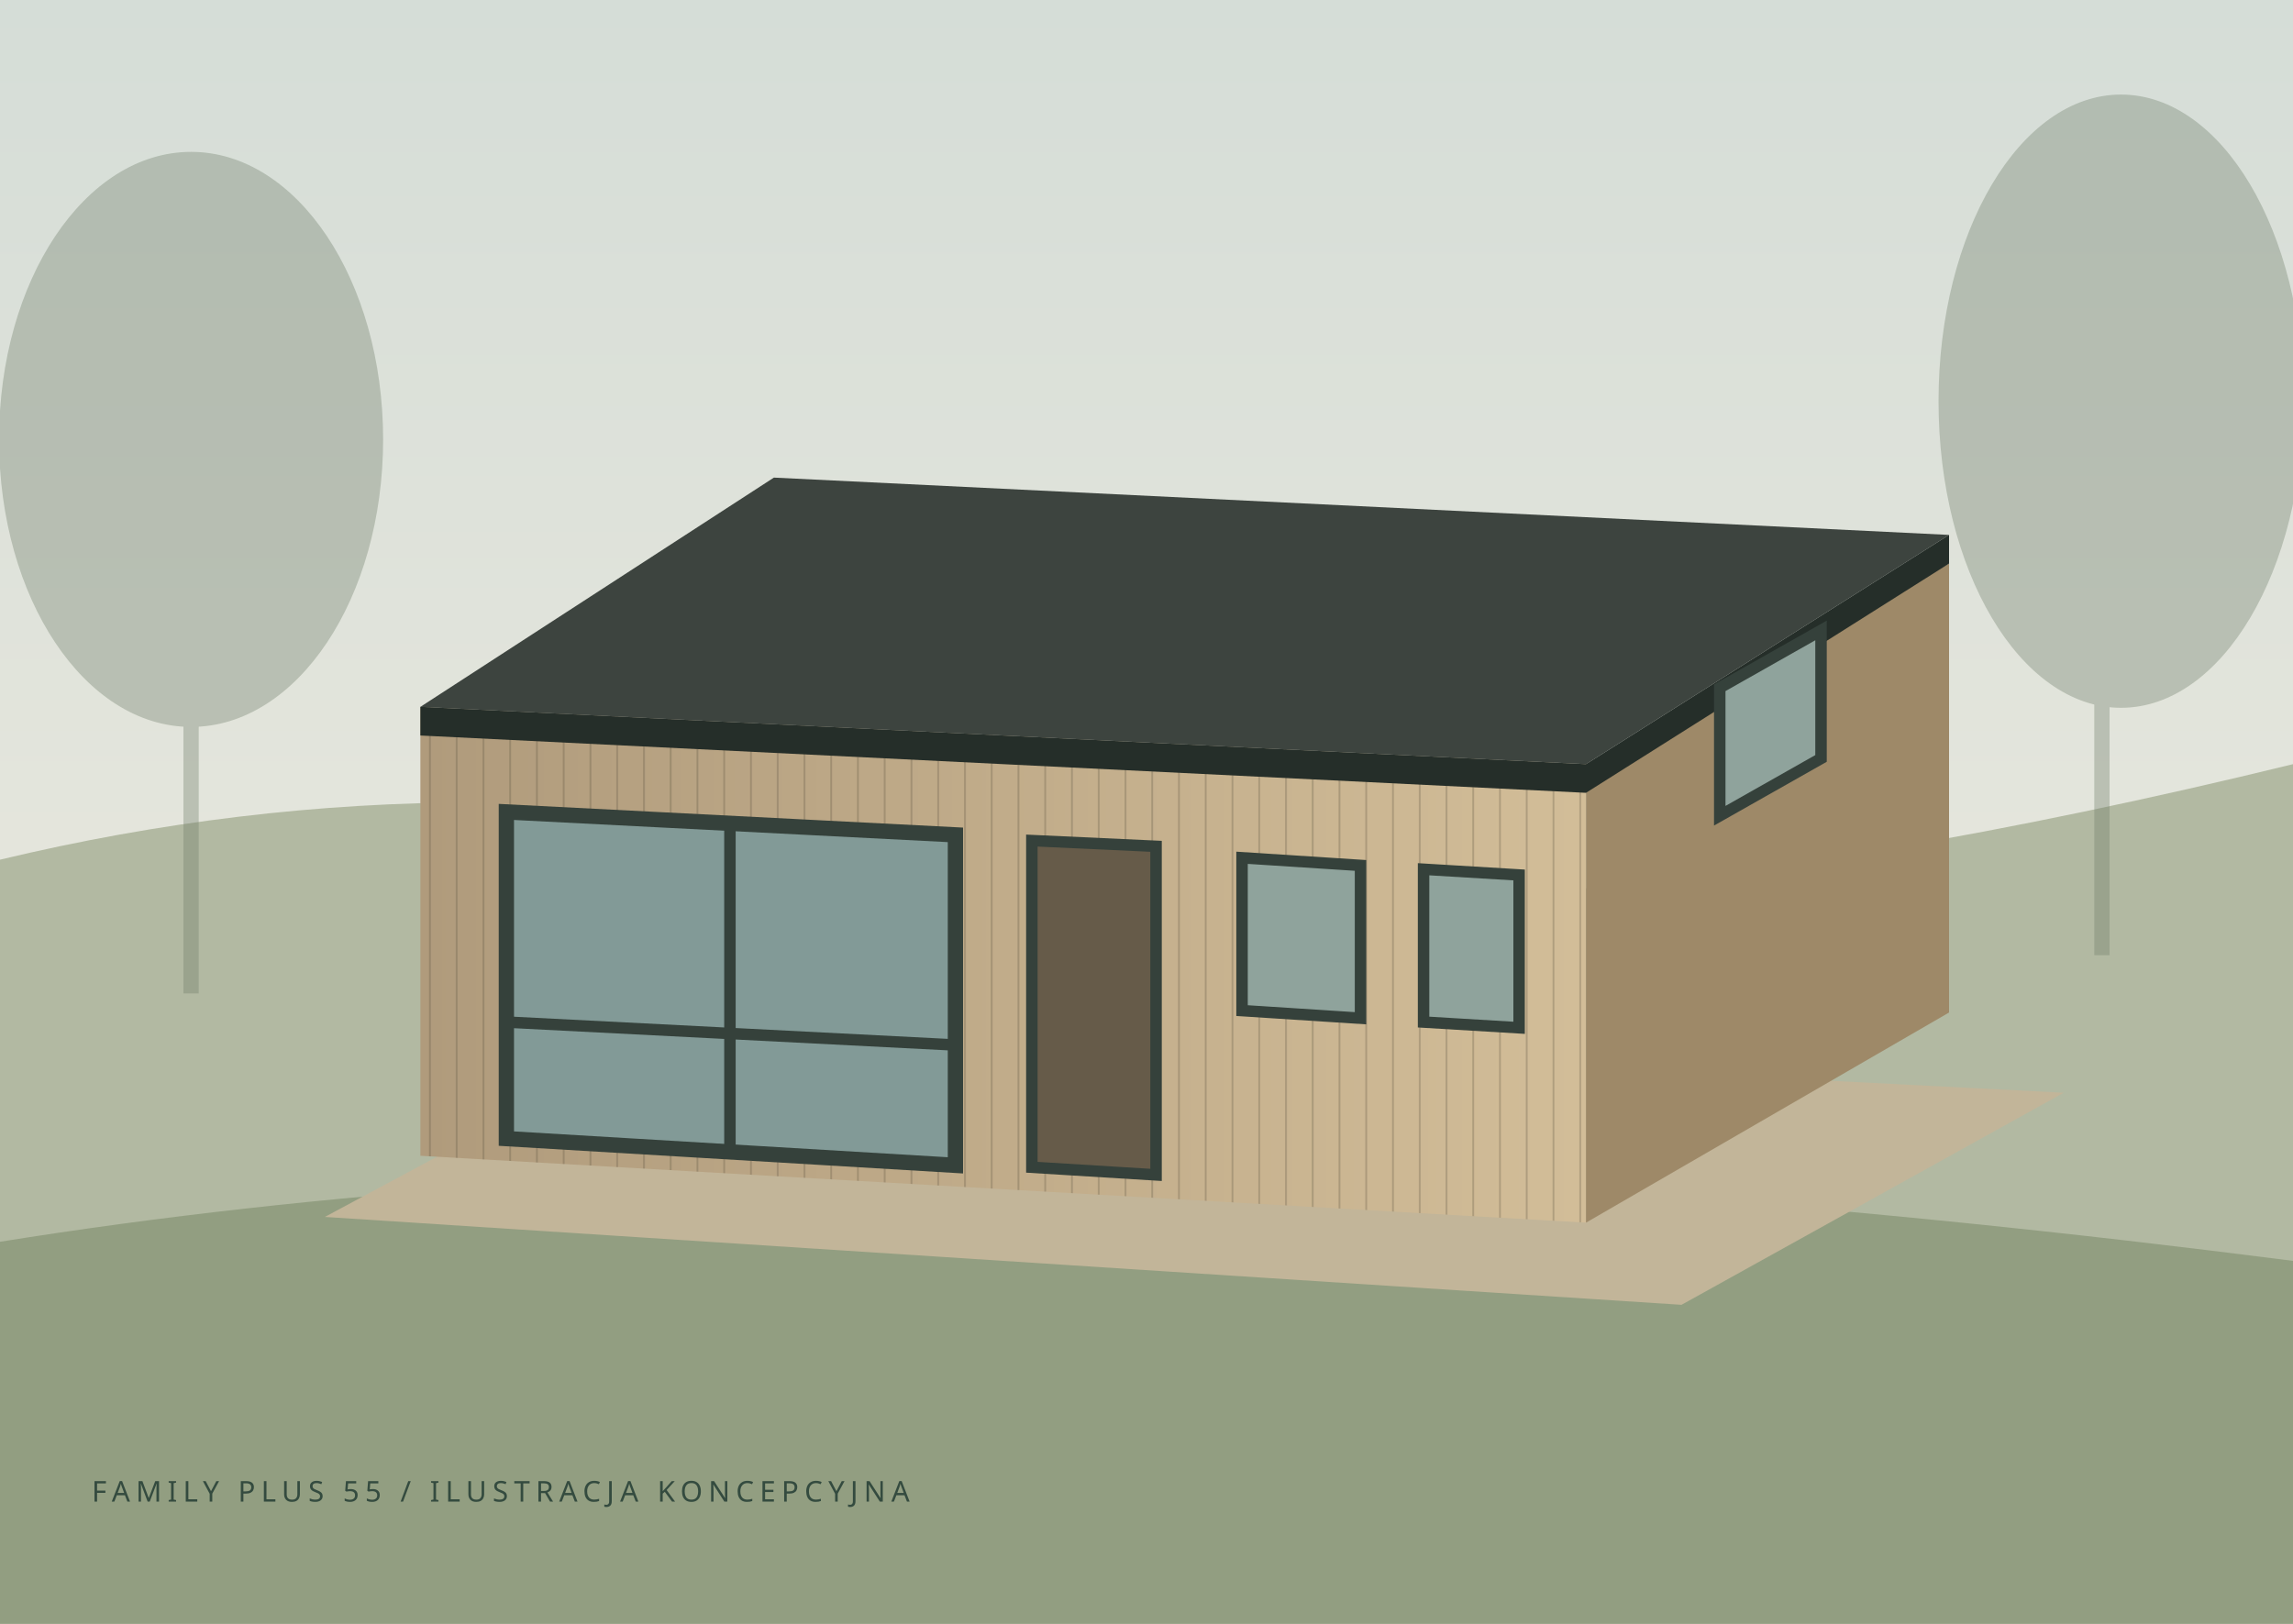
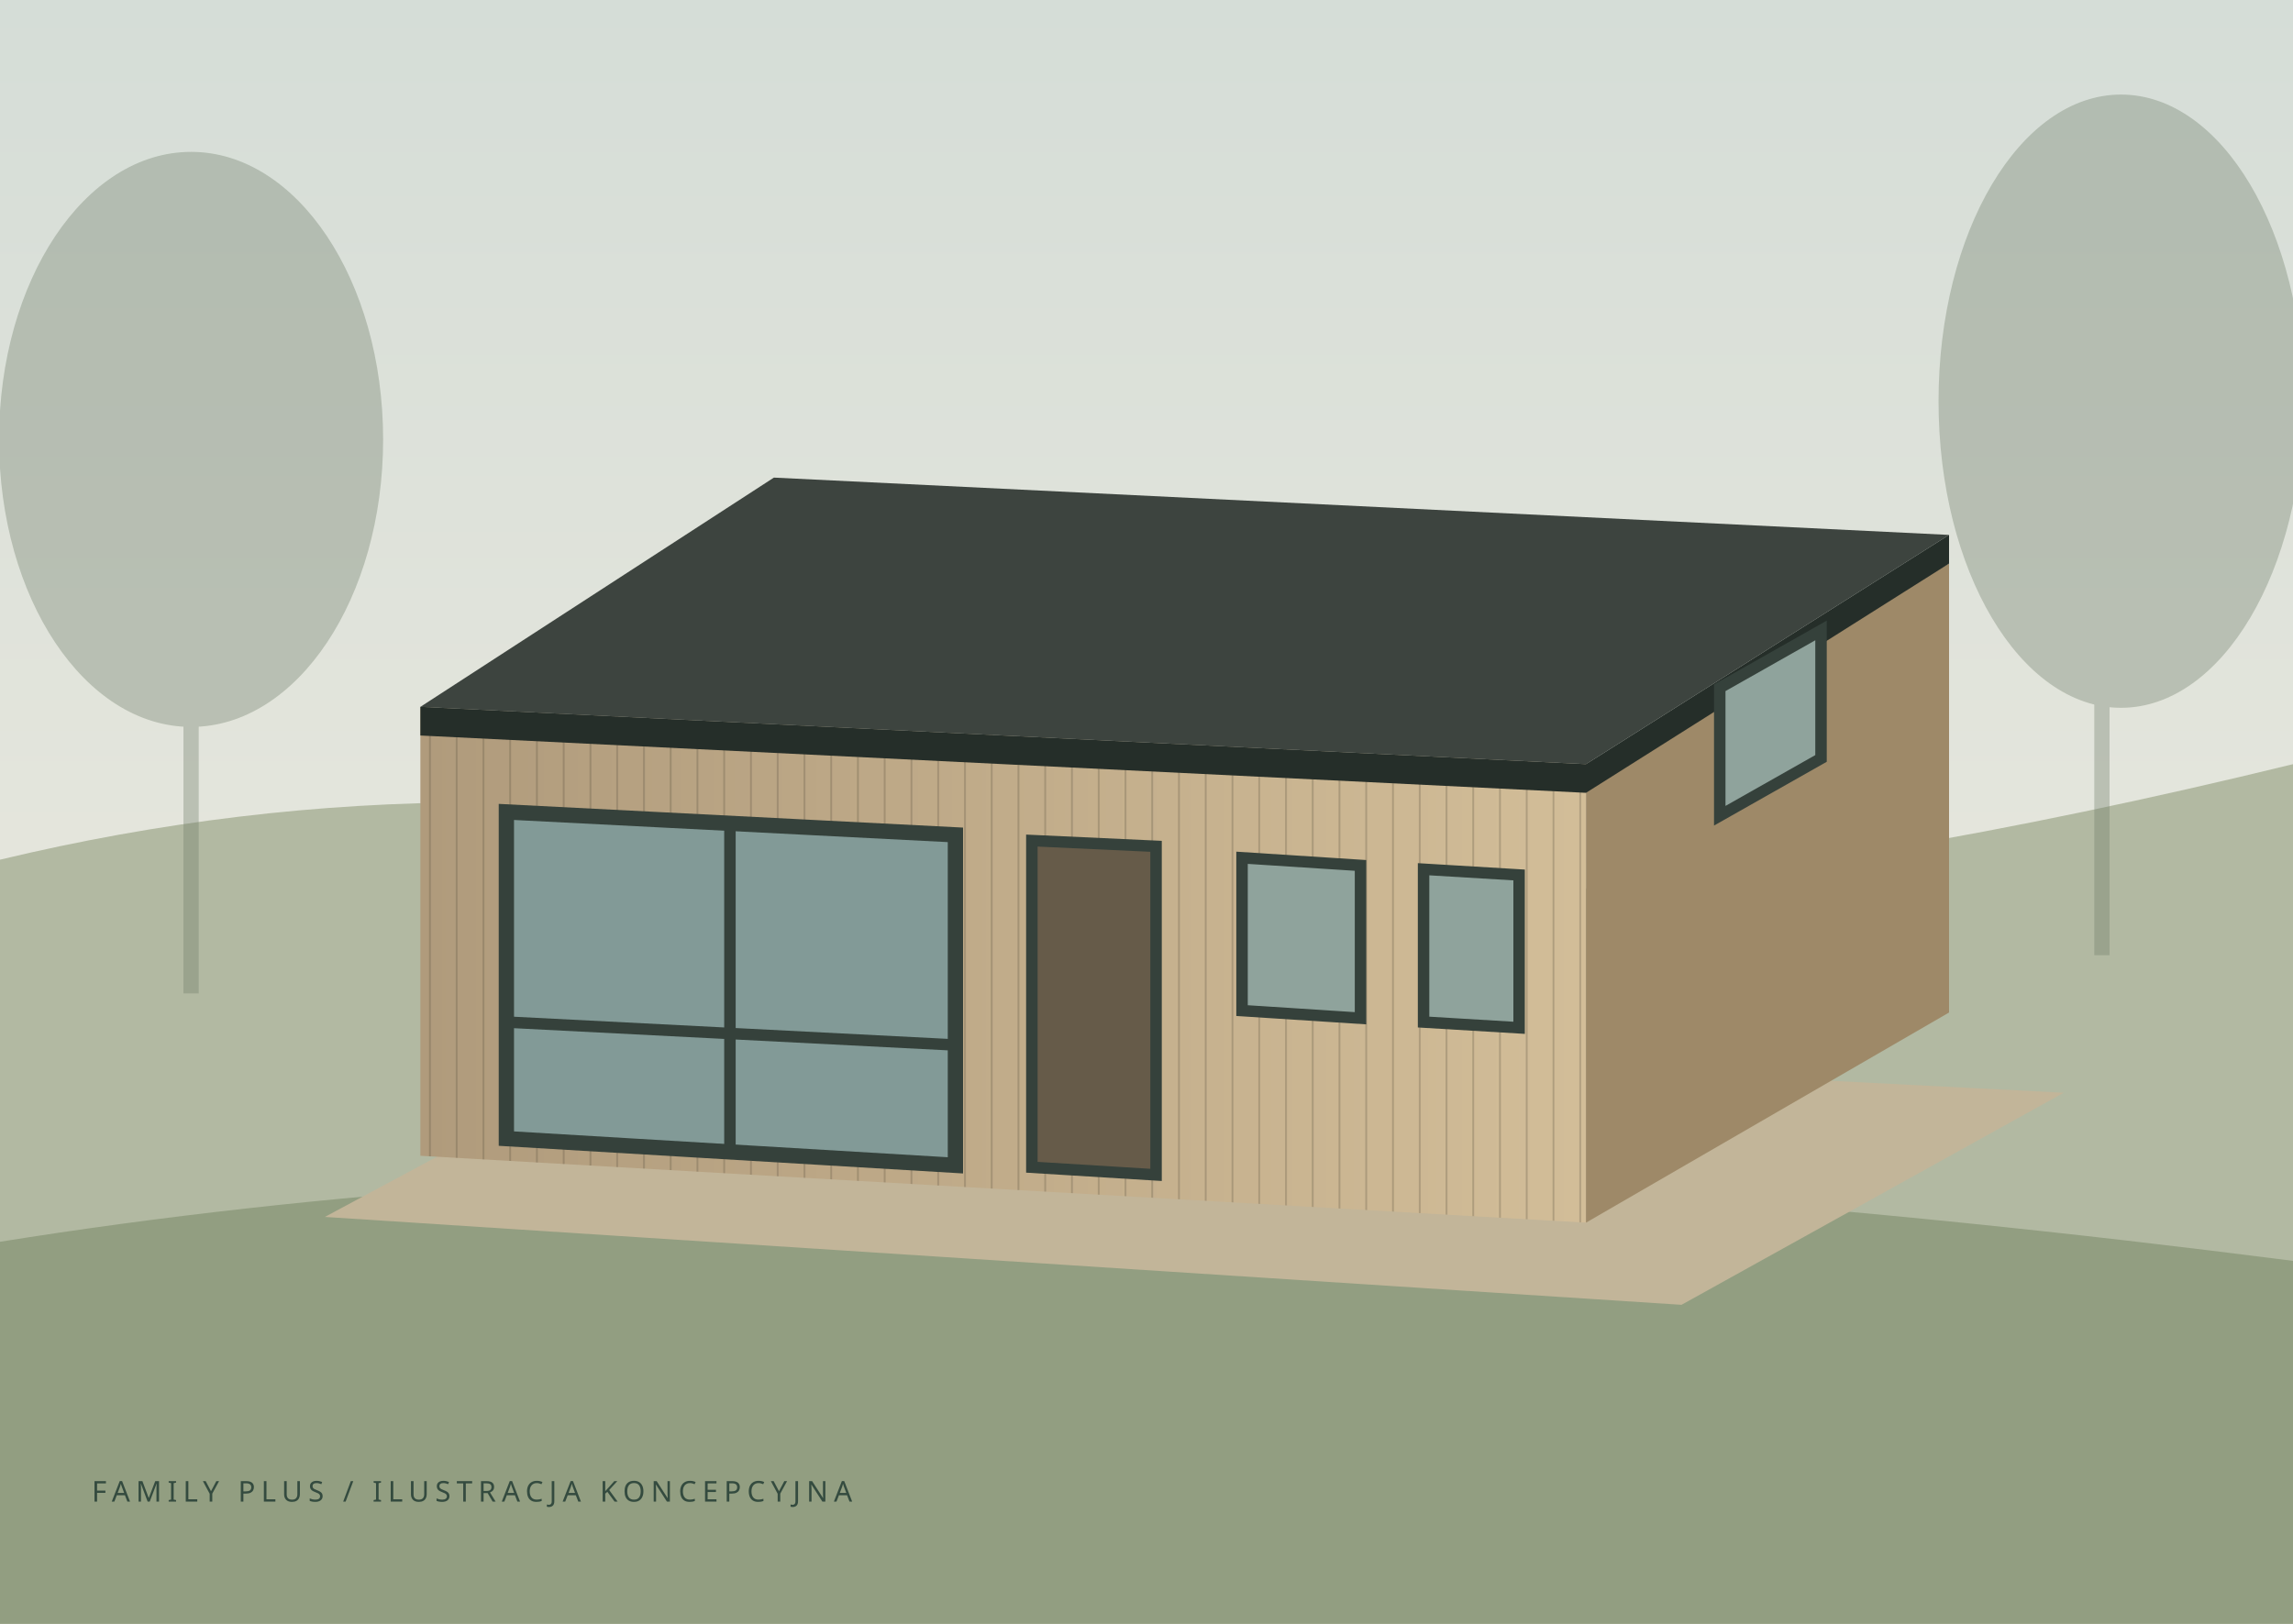
<svg xmlns="http://www.w3.org/2000/svg" viewBox="0 0 1200 850">
  <defs>
    <linearGradient id="sky" x2="0" y2="1">
      <stop stop-color="#d5ddd7" />
      <stop offset="1" stop-color="#f2ede1" />
    </linearGradient>
    <linearGradient id="wood">
      <stop stop-color="#b09b7c" />
      <stop offset="1" stop-color="#d2bd98" />
    </linearGradient>
    <pattern id="lines" width="14" height="14" patternUnits="userSpaceOnUse">
      <path d="M1 0V14" stroke="#554d3a" opacity=".25" />
    </pattern>
  </defs>
  <rect width="1200" height="850" fill="url(#sky)" />
  <path d="M0 450Q250 390 500 450T1200 400V850H0Z" fill="#b2b9a2" />
  <path d="M0 650Q500 570 1200 660V850H0Z" fill="#929e81" />
  <g opacity=".35" stroke="#6c7b66" fill="#6c7b66">
    <path d="M100 520V160M1100 500V120" stroke-width="8" />
    <ellipse cx="100" cy="230" rx="100" ry="150" />
    <ellipse cx="1110" cy="210" rx="95" ry="160" />
  </g>
  <g>
    <path d="M170 637L880 683 1080 572 360 535Z" fill="#c2b599" />
    <path d="M220 370L830 400 830 640 220 605Z" fill="url(#wood)" />
    <path d="M220 370L830 400 830 640 220 605Z" fill="url(#lines)" />
    <path d="M830 400L1020 295 1020 530 830 640Z" fill="#9e8968" />
    <path d="M220 370L405 250 1020 280 830 400Z" fill="#3d443f" />
    <path d="M830 400L1020 280 1020 295 830 415 220 385 220 370Z" fill="#252e29" />
    <path d="M265 425L500 437 500 610 265 596Z" fill="#829a97" stroke="#35413b" stroke-width="8" />
    <path d="M382 432V602M265 535L500 547" stroke="#35413b" stroke-width="6" />
    <path d="M540 440L605 443 605 615 540 611Z" fill="#665b49" stroke="#35413b" stroke-width="6" />
    <path d="M650 449L712 453 712 533 650 529ZM745 455L795 458 795 538 745 535Z" fill="#8fa39c" stroke="#35413b" stroke-width="6" />
    <path d="M900 360L953 330 953 397 900 427Z" fill="#8fa39c" stroke="#35413b" stroke-width="6" />
  </g>
-   <text x="48" y="786" fill="#344b3f" font-family="sans-serif" font-size="15" letter-spacing="3">FAMILY PLUS 55 / ILUSTRACJA KONCEPCYJNA</text>
+   <text x="48" y="786" fill="#344b3f" font-family="sans-serif" font-size="15" letter-spacing="3">FAMILY PLUS / ILUSTRACJA KONCEPCYJNA</text>
</svg>
